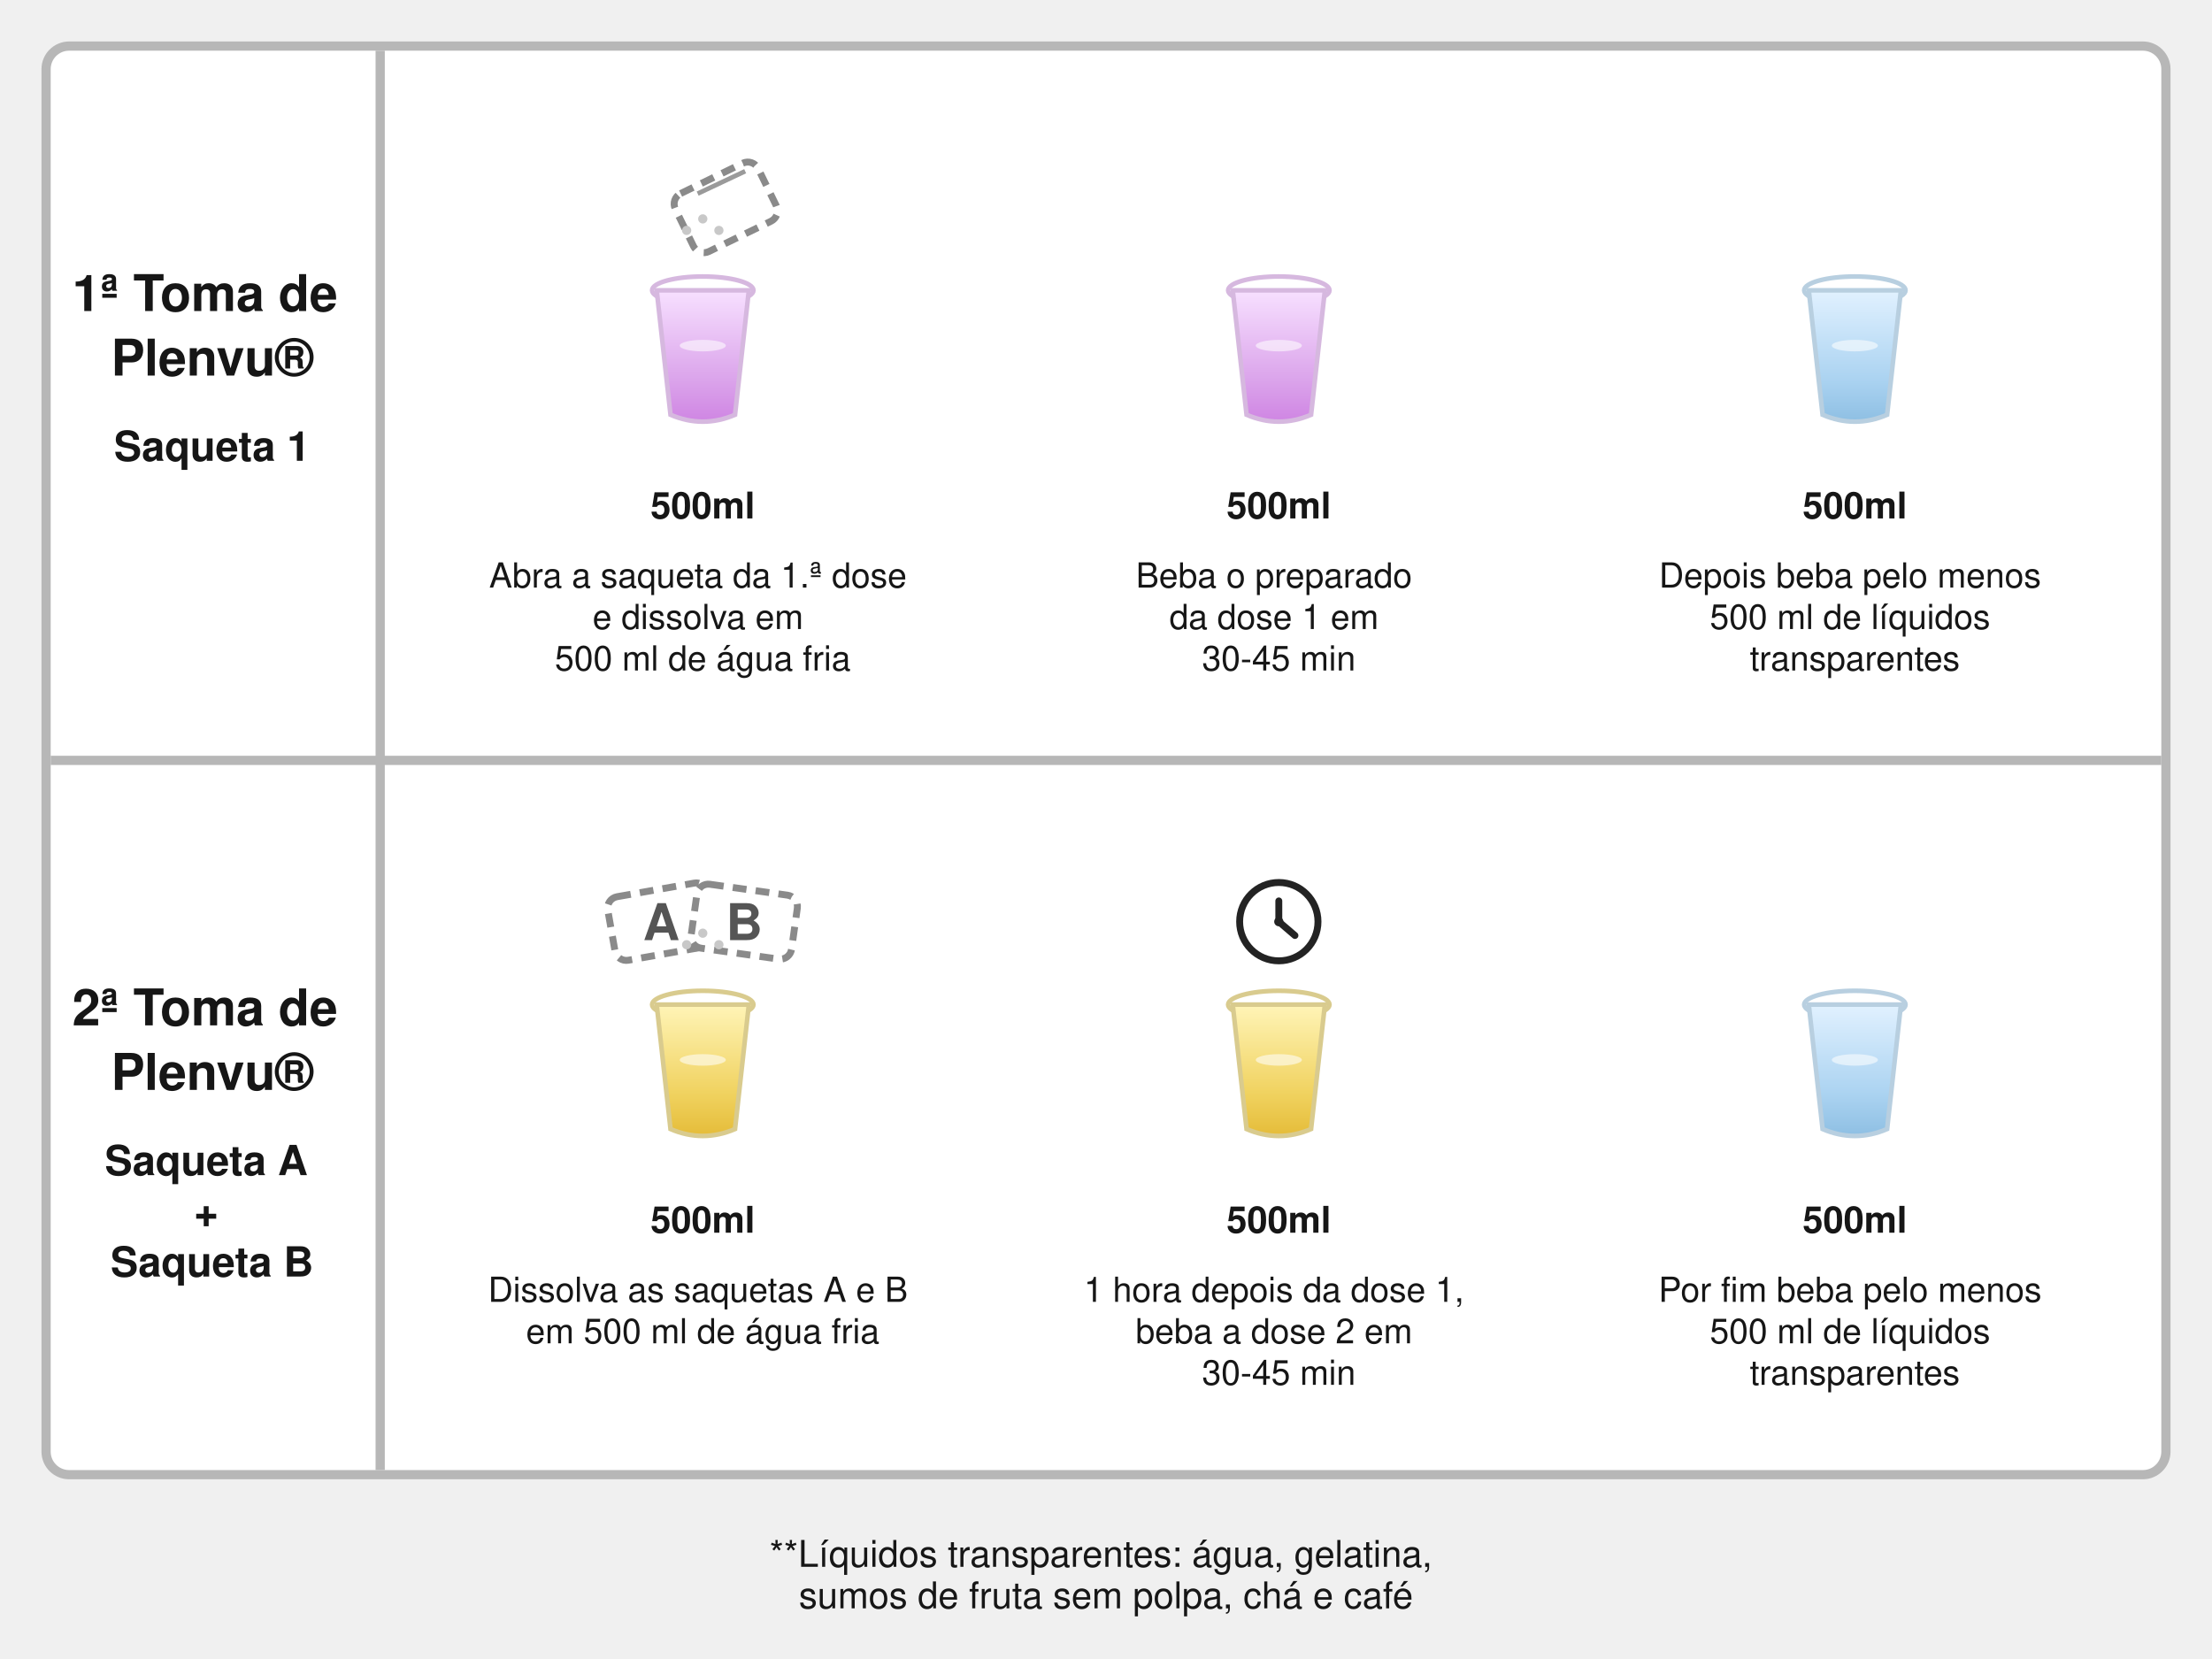
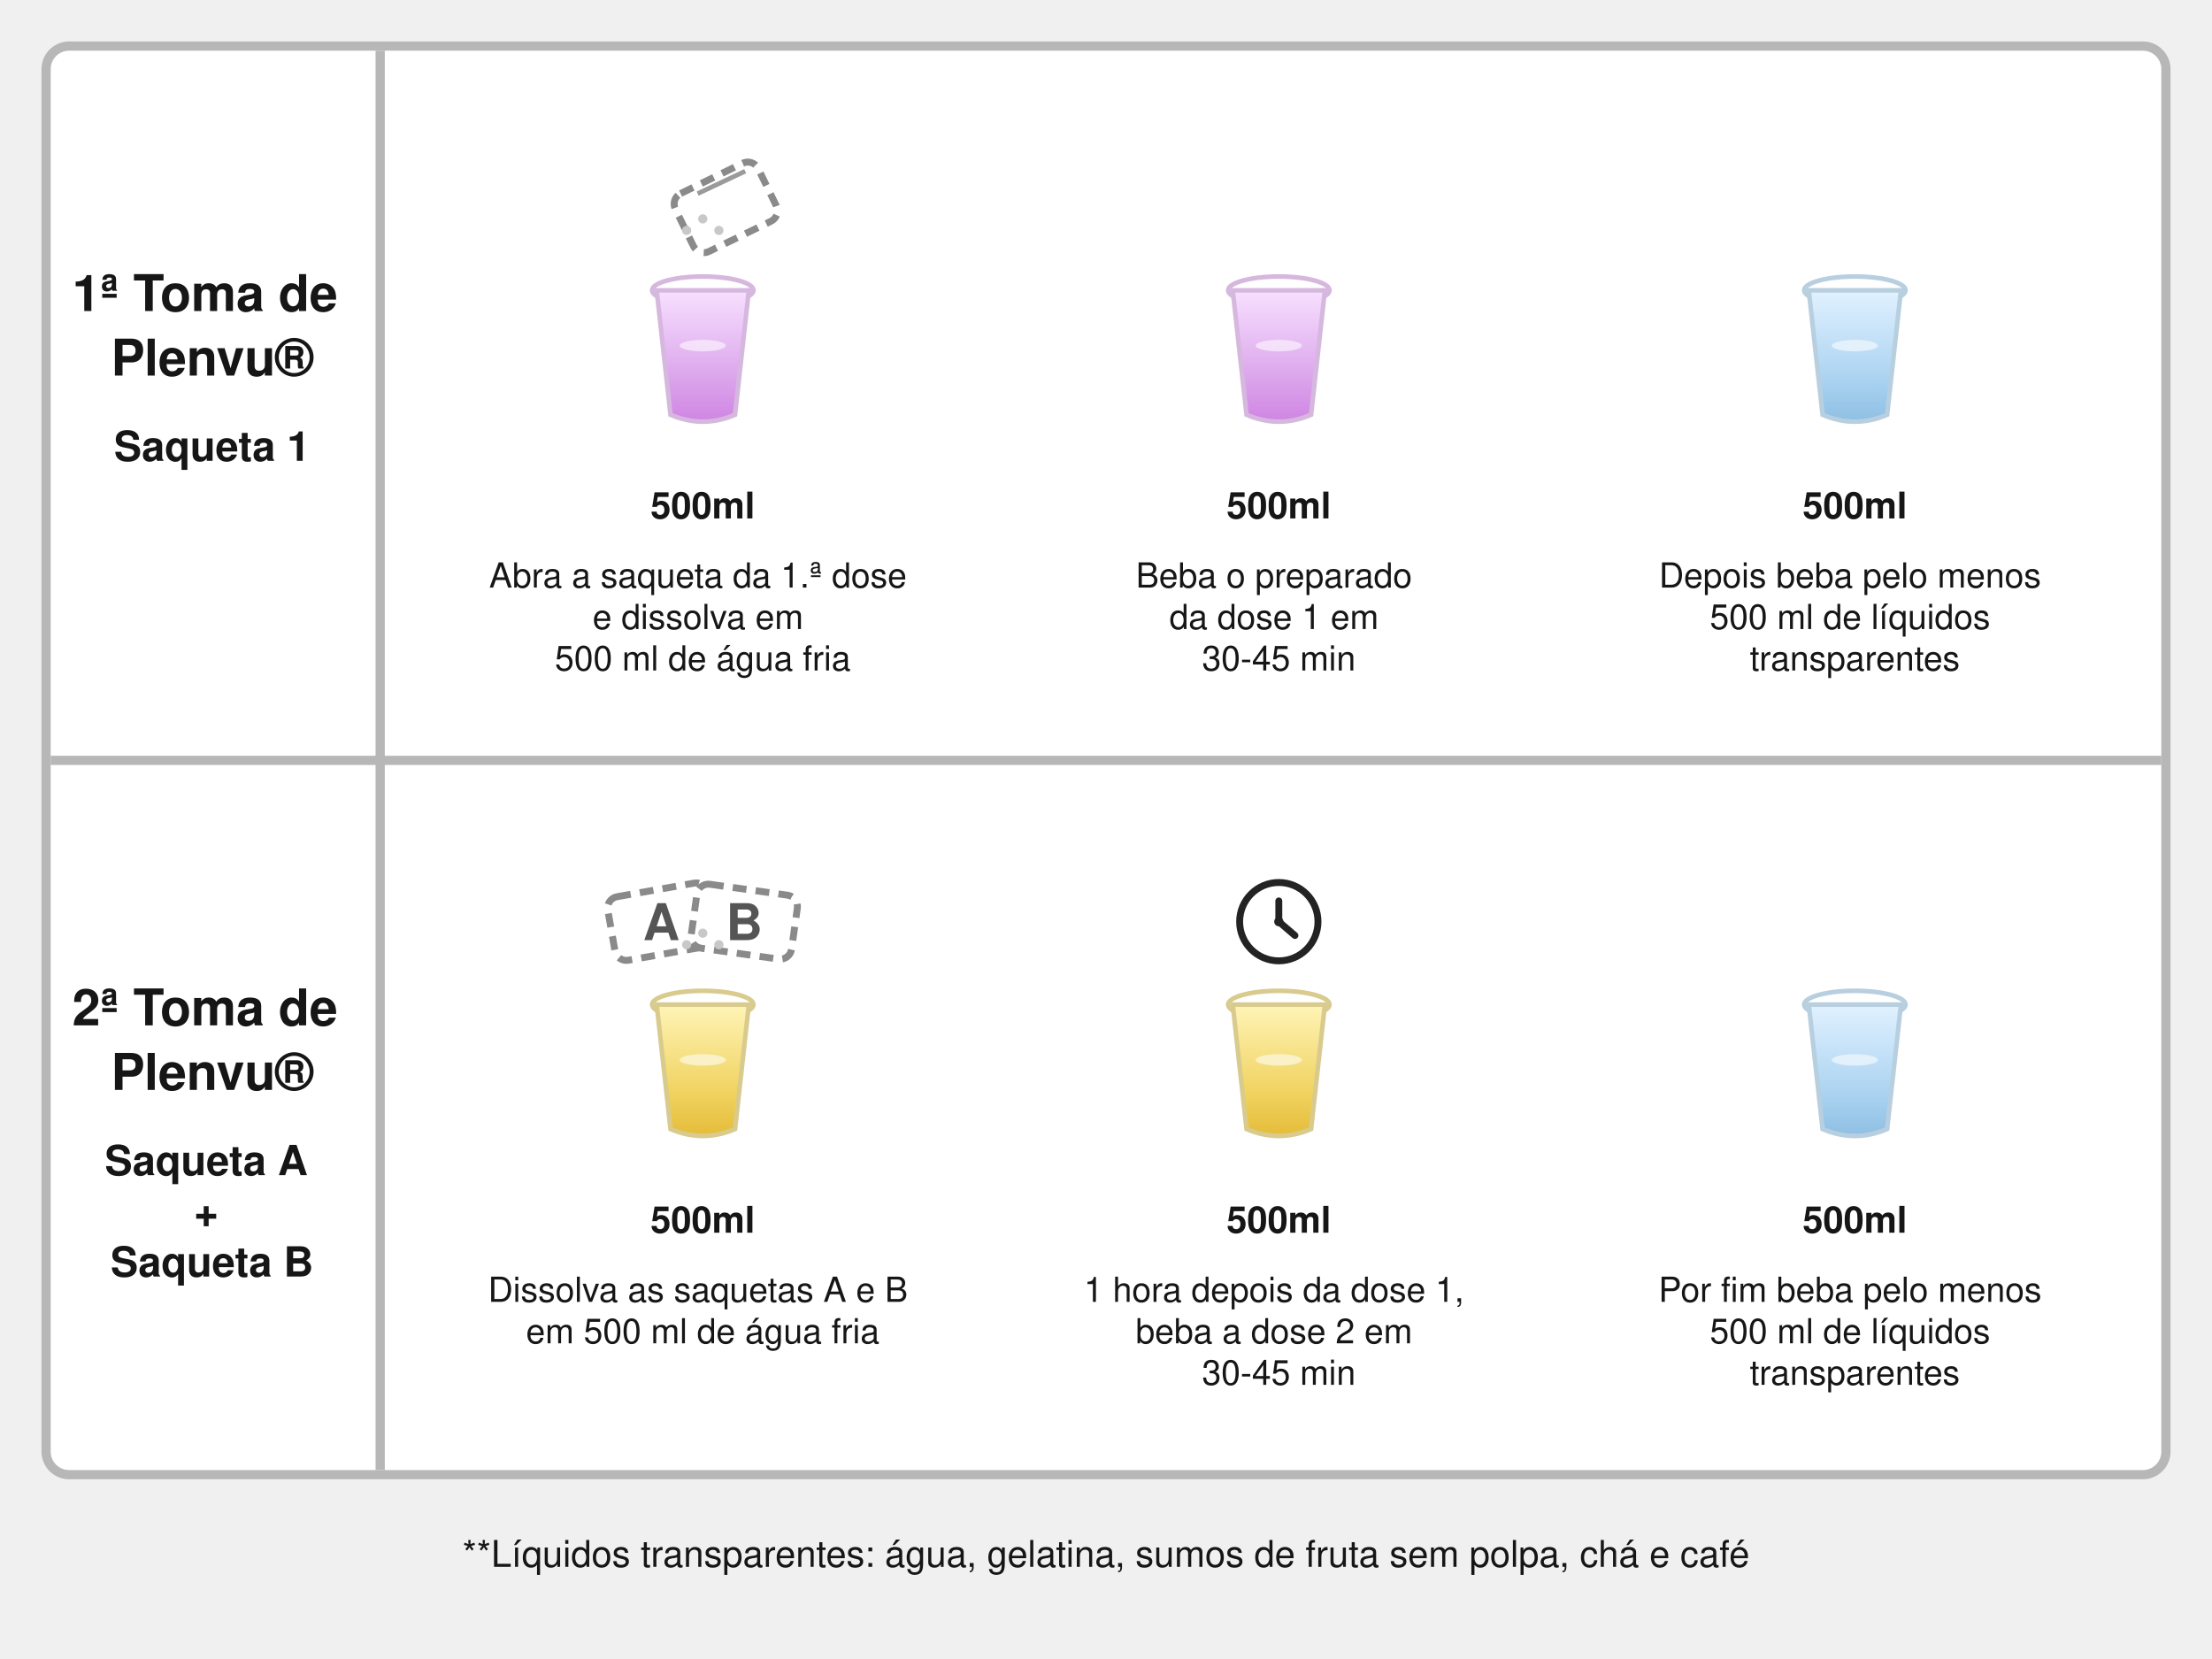
<svg xmlns="http://www.w3.org/2000/svg" viewBox="0 0 960 720" role="img" aria-labelledby="title desc">
  <style>
    text { font-family: Helvetica, Arial, sans-serif; fill: #161616; }
    .frame { fill: #ffffff; stroke: #b7b7b7; stroke-width: 4; }
    .divider { stroke: #b7b7b7; stroke-width: 4; }
    .dose-title { font-size: 22px; font-weight: 700; }
    .dose-sub { font-size: 18px; font-weight: 700; }
    .copy { font-size: 15px; }
    .ml { font-size: 16px; font-weight: 700; }
    .note { font-size: 16px; }
    .sachet { fill: #ffffff; stroke: #8a8a8a; stroke-width: 3; stroke-dasharray: 6 4; rx: 5; }
    .sachet-letter { font-size: 22px; font-weight: 700; fill: #555555; }
    .clock-face { fill: #ffffff; stroke: #232323; stroke-width: 3; }
    .clock-hand { stroke: #232323; stroke-width: 3; stroke-linecap: round; }
    .spark { fill: #c8c8c8; }
  </style>
  <defs>
    <linearGradient id="pinkLiquid" x1="0" y1="0" x2="0" y2="1">
      <stop offset="0%" stop-color="#f7e0ff" />
      <stop offset="68%" stop-color="#dba4eb" />
      <stop offset="100%" stop-color="#cf85e3" />
    </linearGradient>
    <linearGradient id="goldLiquid" x1="0" y1="0" x2="0" y2="1">
      <stop offset="0%" stop-color="#fff4b7" />
      <stop offset="68%" stop-color="#f0d25f" />
      <stop offset="100%" stop-color="#e5bc39" />
    </linearGradient>
    <linearGradient id="blueLiquid" x1="0" y1="0" x2="0" y2="1">
      <stop offset="0%" stop-color="#e1f1ff" />
      <stop offset="68%" stop-color="#abd3f1" />
      <stop offset="100%" stop-color="#8ebfe3" />
    </linearGradient>
    <g id="cupPink">
      <ellipse cx="0" cy="-29" rx="22" ry="6" fill="#ffffff" fill-opacity="0.86" stroke="#d6b8df" stroke-width="2" />
      <path d="M-20 -29 L-14 25 Q0 31 14 25 L20 -29 Z" fill="url(#pinkLiquid)" stroke="#d6b8df" stroke-width="2" />
      <ellipse cx="0" cy="-5" rx="10" ry="2.5" fill="#ffffff" fill-opacity="0.56" />
    </g>
    <g id="cupGold">
      <ellipse cx="0" cy="-29" rx="22" ry="6" fill="#ffffff" fill-opacity="0.86" stroke="#d9cb8e" stroke-width="2" />
      <path d="M-20 -29 L-14 25 Q0 31 14 25 L20 -29 Z" fill="url(#goldLiquid)" stroke="#d9cb8e" stroke-width="2" />
      <ellipse cx="0" cy="-5" rx="10" ry="2.5" fill="#ffffff" fill-opacity="0.56" />
    </g>
    <g id="cupBlue">
      <ellipse cx="0" cy="-29" rx="22" ry="6" fill="#ffffff" fill-opacity="0.86" stroke="#b8cfe0" stroke-width="2" />
      <path d="M-20 -29 L-14 25 Q0 31 14 25 L20 -29 Z" fill="url(#blueLiquid)" stroke="#b8cfe0" stroke-width="2" />
      <ellipse cx="0" cy="-5" rx="10" ry="2.5" fill="#ffffff" fill-opacity="0.56" />
    </g>
    <g id="sachetPlain">
      <rect class="sachet" x="-20" y="-14" width="40" height="28" transform="rotate(-16)" />
      <line x1="-11" y1="-8" x2="11" y2="-14" stroke="#9a9a9a" stroke-width="2" />
    </g>
    <g id="sachetA">
      <rect class="sachet" x="-22" y="-14" width="44" height="28" transform="rotate(-10)" />
      <text class="sachet-letter" x="0" y="8" text-anchor="middle">A</text>
    </g>
    <g id="sachetB">
      <rect class="sachet" x="-22" y="-14" width="44" height="28" transform="rotate(8)" />
      <text class="sachet-letter" x="0" y="8" text-anchor="middle">B</text>
    </g>
    <g id="clock">
      <circle class="clock-face" cx="0" cy="0" r="17" />
      <line class="clock-hand" x1="0" y1="0" x2="0" y2="-9" />
      <line class="clock-hand" x1="0" y1="0" x2="7" y2="6" />
      <circle cx="0" cy="0" r="2" fill="#232323" />
    </g>
  </defs>
  <rect class="frame" x="20" y="20" width="920" height="620" rx="10" />
  <line class="divider" x1="165" y1="22" x2="165" y2="638" />
  <line class="divider" x1="22" y1="330" x2="938" y2="330" />
  <text class="dose-title" x="92" y="135" text-anchor="middle">
    <tspan x="92" dy="0">1ª Toma de</tspan>
    <tspan x="92" dy="28">Plenvu®</tspan>
  </text>
  <text class="dose-sub" x="92" y="200" text-anchor="middle">Saqueta 1</text>
  <g transform="translate(305 155)">
    <use href="#cupPink" />
    <g transform="translate(10 -65) rotate(-10)">
      <use href="#sachetPlain" />
    </g>
    <circle class="spark" cx="-7" cy="-55" r="2" />
    <circle class="spark" cx="0" cy="-60" r="2" />
    <circle class="spark" cx="7" cy="-55" r="2" />
  </g>
  <text class="ml" x="305" y="225" text-anchor="middle">500ml</text>
  <text class="copy" x="305" y="255" text-anchor="middle">
    <tspan x="305" dy="0">Abra a saqueta da 1.ª dose</tspan>
    <tspan x="305" dy="18">e dissolva em</tspan>
    <tspan x="305" dy="18">500 ml de água fria</tspan>
  </text>
  <g transform="translate(555 155)">
    <use href="#cupPink" />
  </g>
  <text class="ml" x="555" y="225" text-anchor="middle">500ml</text>
  <text class="copy" x="555" y="255" text-anchor="middle">
    <tspan x="555" dy="0">Beba o preparado</tspan>
    <tspan x="555" dy="18">da dose 1 em</tspan>
    <tspan x="555" dy="18">30-45 min</tspan>
  </text>
  <g transform="translate(805 155)">
    <use href="#cupBlue" />
  </g>
  <text class="ml" x="805" y="225" text-anchor="middle">500ml</text>
  <text class="copy" x="805" y="255" text-anchor="middle">
    <tspan x="805" dy="0">Depois beba pelo menos</tspan>
    <tspan x="805" dy="18">500 ml de líquidos</tspan>
    <tspan x="805" dy="18">transparentes</tspan>
  </text>
  <text class="dose-title" x="92" y="445" text-anchor="middle">
    <tspan x="92" dy="0">2ª Toma de</tspan>
    <tspan x="92" dy="28">Plenvu®</tspan>
  </text>
  <text class="dose-sub" x="92" y="510" text-anchor="middle">
    <tspan x="92" dy="0">Saqueta A</tspan>
    <tspan x="92" dy="22">+</tspan>
    <tspan x="92" dy="22">Saqueta B</tspan>
  </text>
  <g transform="translate(305 465)">
    <use href="#cupGold" />
    <g transform="translate(-18 -65)">
      <use href="#sachetA" />
    </g>
    <g transform="translate(18 -65)">
      <use href="#sachetB" />
    </g>
    <circle class="spark" cx="-7" cy="-55" r="2" />
    <circle class="spark" cx="0" cy="-60" r="2" />
    <circle class="spark" cx="7" cy="-55" r="2" />
  </g>
  <text class="ml" x="305" y="535" text-anchor="middle">500ml</text>
  <text class="copy" x="305" y="565" text-anchor="middle">
    <tspan x="305" dy="0">Dissolva as saquetas A e B</tspan>
    <tspan x="305" dy="18">em 500 ml de água fria</tspan>
  </text>
  <g transform="translate(555 465)">
    <use href="#clock" y="-65" />
    <use href="#cupGold" />
  </g>
  <text class="ml" x="555" y="535" text-anchor="middle">500ml</text>
  <text class="copy" x="555" y="565" text-anchor="middle">
    <tspan x="555" dy="0">1 hora depois da dose 1,</tspan>
    <tspan x="555" dy="18">beba a dose 2 em</tspan>
    <tspan x="555" dy="18">30-45 min</tspan>
  </text>
  <g transform="translate(805 465)">
    <use href="#cupBlue" />
  </g>
  <text class="ml" x="805" y="535" text-anchor="middle">500ml</text>
  <text class="copy" x="805" y="565" text-anchor="middle">
    <tspan x="805" dy="0">Por fim beba pelo menos</tspan>
    <tspan x="805" dy="18">500 ml de líquidos</tspan>
    <tspan x="805" dy="18">transparentes</tspan>
  </text>
-   <text class="note" x="480" y="680" text-anchor="middle">
-     <tspan x="480" dy="0">**Líquidos transparentes: água, gelatina,</tspan>
-     <tspan x="480" dy="18">sumos de fruta sem polpa, chá e café</tspan>
-   </text>
+   <text class="note" x="480" y="680" text-anchor="middle">**Líquidos transparentes: água, gelatina, sumos de fruta sem polpa, chá e café</text>
</svg>
